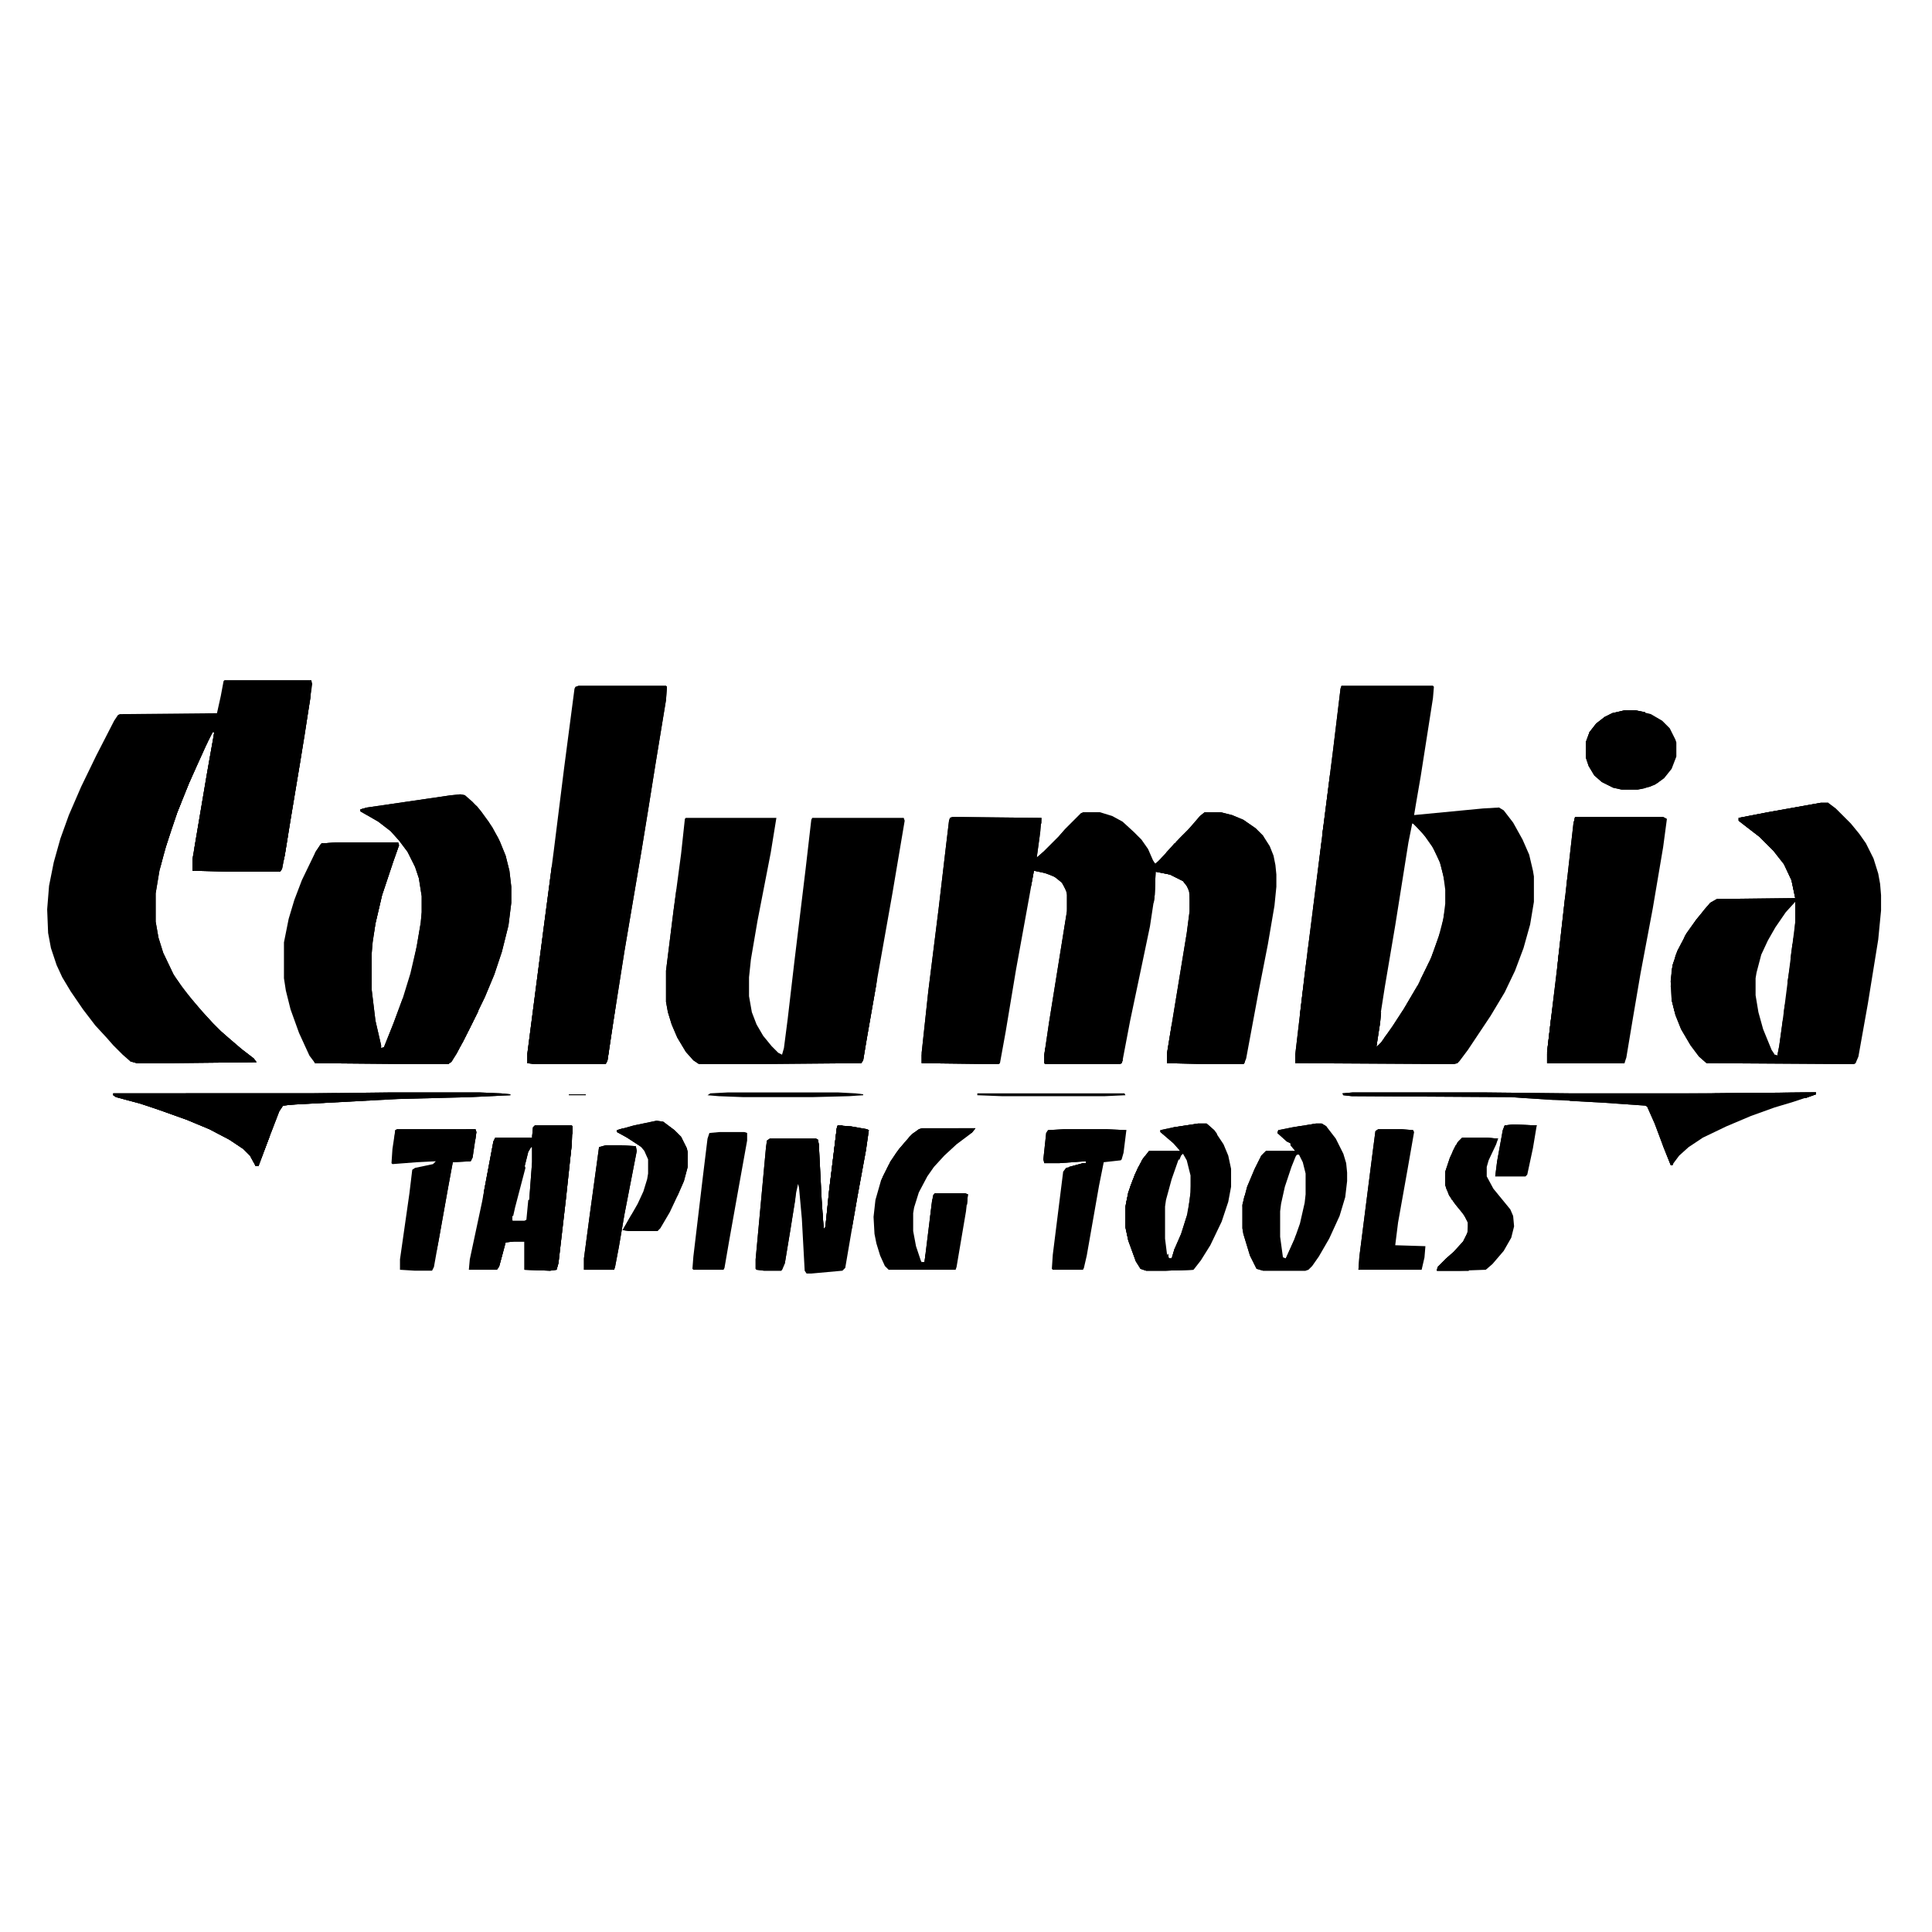
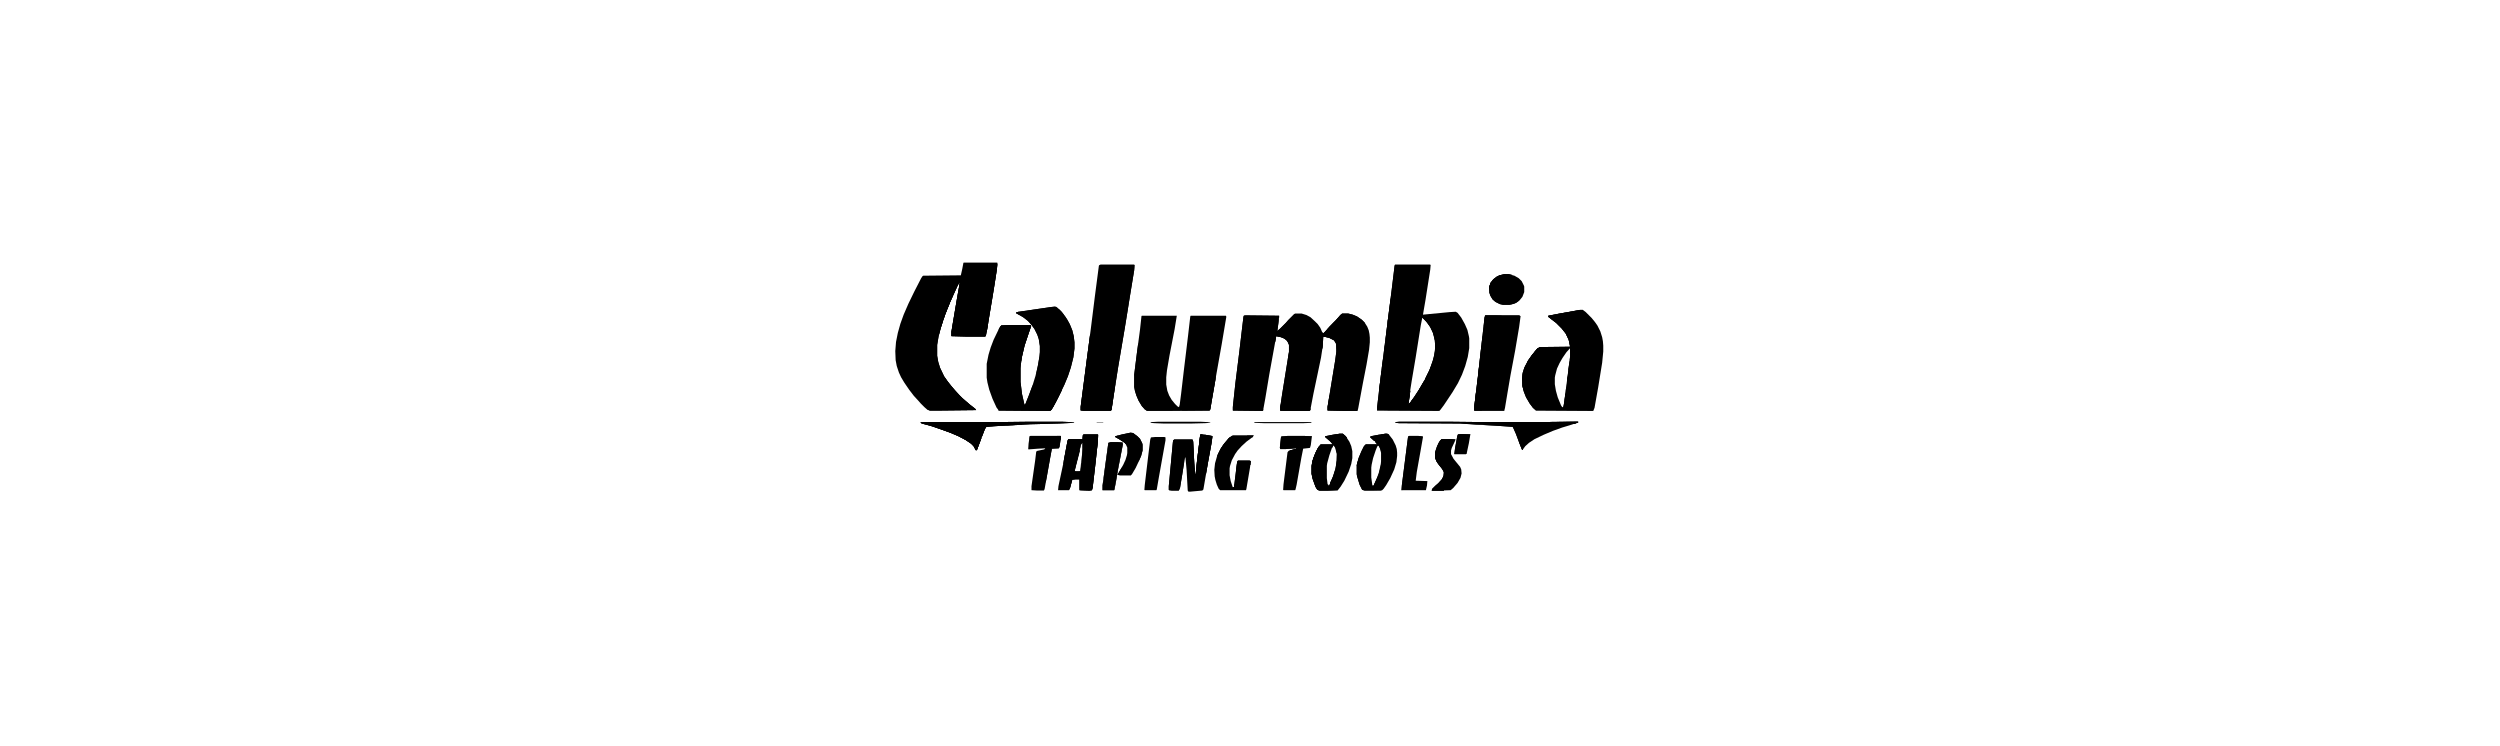
- <svg xmlns="http://www.w3.org/2000/svg" version="1.1" viewBox="0 0 2048 2048" width="1920" height="1920">
+ <svg xmlns="http://www.w3.org/2000/svg" version="1.1" viewBox="0 0 2048 2048" width="2048" height="611" preserveAspectRatio="xMidYMid meet">
  <path transform="translate(1148,861)" d="m0 0h18l13 4 11 6 12 11 8 8 7 10 7 16 6-5 7-8 15-16 7-7 7-8 6-7 5-4h17l12 3 12 5 13 9 8 8 7 11 4 10 2 10 1 10v13l-2 20-7 41-10 51-13 70-2 5-1 1h-36l-45-1v-10l21-128 3-23v-20l-3-7-4-5-14-7-15-3-1 25-5 33-9 43-12 57-8 42-1 3-2 1h-79l-1-1v-9l5-34 18-112 1-6v-20l-5-10-7-6-9-4-14-3-5 28-14 77-11 66-6 33-2 1-81-1v-11l7-65 11-88 8-68 3-25 1-3 5-1 92 1-1 13-4 29 7-6 16-16 7-8 17-17z" fill="#000000" />
  <path transform="translate(238,721)" d="m0 0h92l1 4-8 54-15 90-6 37-3 15-2 3h-54l-39-1v-12l15-89 8-45-1-2-8 16-18 40-12 30-12 36-7 26-4 24v30l3 17 5 16 11 23 8 12 11 14 11 13 12 13 8 8 8 7 14 12 13 10 3 4-95 1h-32l-7-2-8-7-10-10-7-8-12-13-13-17-13-19-9-15-6-13-6-18-3-16-1-25 2-25 5-25 7-25 9-25 13-30 16-33 19-37 4-6 2-1 103-1 4-18 3-16z" fill="#000000" />
  <path transform="translate(1422,727)" d="m0 0h97l1 1-1 12-13 83-5 29-2 12 73-7 17-1 5 3 10 13 10 18 7 16 4 17 1 6v27l-4 24-7 25-9 24-11 23-15 25-24 36-9 12-2 2-4 1-168-1v-9l10-85 11-87 19-150 8-66zm75 146-4 20-14 88-11 65-8 51-1 13 4-2 14-20 13-20 14-24 13-26 9-25 5-19 2-16v-15l-2-15-4-15-8-16-10-14-10-10z" fill="#000000" />
  <path transform="translate(727,867)" d="m0 0h96l-6 37-14 72-7 41-2 19v20l3 17 5 13 7 12 9 11 7 7 4 2 2-7 4-31 7-60 12-99 6-52 1-2h97l1 3-13 77-16 90-12 69-3 18-2 3-112 1h-60l-6-4-8-9-9-15-6-14-4-13-2-11v-33l8-64 8-60 4-37z" fill="#000000" />
  <path transform="translate(488,842)" d="m0 0 5 1 8 7 9 10 12 17 8 15 6 15 4 16 2 17v17l-3 24-7 28-8 24-10 24-16 33-14 27-6 9-3 2h-28l-113-1-6-8-11-24-9-25-5-20-2-13v-38l5-25 6-20 8-21 14-29 6-9 1-1 19-1h62l1 3-6 17-12 36-7 30-3 20-1 12v38l4 33 6 26v3l3-1 10-25 10-27 8-26 7-30 4-24 1-11v-17l-3-19-4-12-8-16-9-12-9-10-13-10-19-11v-2l7-2 89-13z" fill="#000000" />
  <path transform="translate(1930,851)" d="m0 0h8l8 6 16 16 9 11 7 10 8 16 5 16 2 11 1 12v16l-3 31-11 68-10 56-3 7-2 1-156-1-8-7-9-12-10-17-6-15-4-16-1-20 2-17 5-15 10-19 10-14 9-11 6-7 7-4 83-1-4-19-8-17-11-14-15-15-13-10-9-7v-3l31-6zm-27 105-10 11-11 16-8 14-7 15-5 19-1 6v18l3 18 5 18 9 22 4 6h3l2-10 5-37 12-94v-22z" fill="#000000" />
  <path transform="translate(613,727)" d="m0 0h93l1 1-1 14-11 67-8 50-7 43-18 106-12 76-6 40-2 4h-75l-8-1v-10l17-131 11-84 11-88 11-84 1-2z" fill="#000000" />
  <path transform="translate(1670,866)" d="m0 0h93l4 2-4 30-11 65-13 69-8 47-7 42-2 6h-82v-12l4-34 7-58 10-89 7-62z" fill="#000000" />
  <path transform="translate(888,1193)" d="m0 0 14 1 17 3 2 1-3 21-9 49-13 76-3 3-33 3h-5l-2-3-3-55-3-33-1-4-2 9-6 39-6 36-3 7-1 1h-18l-8-1-1-1v-10l6-65 5-54 1-7 3-2h49l2 1 1 5 3 59 2 29 1 2 1-3 4-39 8-65z" fill="#000000" />
  <path transform="translate(567,1193)" d="m0 0h39l1 1-1 20-6 56-8 69-2 7-7 1-27-1v-30h-11l-9 1-4 15-3 11-2 3h-30l1-11 13-61 12-64 2-4h39l1-11zm-4 23-3 5-17 68v5l3 1h10l3-2 2-21 3-40v-16z" fill="#000000" />
  <path transform="translate(1270,1191)" d="m0 0h9l8 7 10 15 5 12 3 14v19l-3 16-7 21-12 25-10 16-7 9-1 1-30 1h-20l-6-2-5-8-8-22-3-14v-22l3-15 7-19 8-16 7-9h33l-7-8-14-12v-2l14-3zm-17 31-4 8-7 20-6 22-1 7v34l2 16 2 5h3l11-26 6-19 3-16 1-9v-18l-4-16-5-8z" fill="#000000" />
  <path transform="translate(1395,1191)" d="m0 0h6l5 3 10 13 8 16 3 10 1 10v9l-2 17-6 20-11 24-11 19-7 10-4 4-3 1h-45l-7-2-7-14-7-23-1-6v-25l5-19 8-19 7-14 5-5h31l-5-6v-2l-4-2-10-9 1-3 15-3zm-20 31-6 15-7 21-4 18-1 8v27l3 22 3 2 8-16 7-18 5-21 2-14v-22l-3-12-4-8z" fill="#000000" />
  <path transform="translate(977,1196)" d="m0 0h57l-4 5-16 12-13 12-11 12-7 10-9 17-5 16-1 6v19l3 16 5 15 1 2h3l8-65 2-7 1-1h32l3 1-2 18-10 59-1 3h-71l-4-4-5-11-4-13-2-10-1-18 2-18 6-21 8-16 8-13 9-11 8-9 7-5z" fill="#000000" />
  <path transform="translate(1434,1158)" d="m0 0h138l93 1h150l110-1v2l-24 8-20 6-25 9-26 11-25 12-15 10-10 9-6 8-1 2h-2l-8-20-9-24-8-18-2-1-43-3-86-5-13-1-169-1-9-1-1-2z" fill="#000000" />
  <path transform="translate(415,1158)" d="m0 0h93l23 1 10 1v1l-42 2-77 2-113 6-9 1-4 6-16 42-6 16h-3l-6-11-7-7-15-10-21-11-24-10-28-10-21-7-26-7-3-2v-2h211z" fill="#000000" />
  <path transform="translate(421,1197)" d="m0 0h83l1 3-4 27-2 4-19 1-5 27-15 84-2 4h-18l-16-1v-11l10-70 3-25 3-2 19-4 3-3-20 1-26 2-1-1 1-15 3-20z" fill="#000000" />
  <path transform="translate(1128,1197)" d="m0 0h45l21 1-3 24-2 7-1 1-18 2-5 25-13 74-3 13-1 2h-32l-1-1 1-15 11-88 3-4 18-5h3v-2l-28 2h-16l-1-4 3-28 2-3z" fill="#000000" />
  <path transform="translate(1550,1206)" d="m0 0h26l12 1-2 6-8 17-2 7v10l7 13 18 22 3 7 1 11-3 12-8 14-12 14-7 6-28 1h-24l1-4 9-9 8-7 10-11 5-10v-10l-4-8-9-11-7-10-4-11v-14l5-15 8-16z" fill="#000000" />
  <path transform="translate(1722,753)" d="m0 0h12l16 4 12 7 8 8 6 12 1 3v15l-5 13-8 10-10 7-12 4-6 1h-17l-9-2-12-6-8-7-6-10-3-9v-16l4-11 7-9 9-7 8-4z" fill="#000000" />
  <path transform="translate(1461,1197)" d="m0 0h25l12 1 1 2-7 40-10 56-3 24 32 1-1 12-3 13h-67l1-14 14-110 3-23z" fill="#000000" />
  <path transform="translate(763,1200)" d="m0 0h26l3 1v8l-9 50-10 56-5 29-1 2h-32l-1-1 1-13 10-84 5-41 2-6z" fill="#000000" />
  <path transform="translate(696,1188)" d="m0 0 7 1 12 9 7 7 6 12 1 4v16l-4 15-7 16-8 17-10 17-3 3h-30l-7-1 16-28 6-13 4-13 1-6v-15l-4-9-4-5-16-10-9-5v-2l18-5z" fill="#000000" />
  <path transform="translate(642,1214)" d="m0 0h17l15 1 1 5-13 67-6 35-4 21-1 3h-32v-12l6-45 10-73z" fill="#000000" />
  <path transform="translate(1604,1192)" d="m0 0 25 1-4 24-6 28-2 2h-32l2-16 6-33 2-5z" fill="#000000" />
  <path transform="translate(415,1158)" d="m0 0h93l23 1 10 1v1l-42 2-77 2-113 6-9 1-4 6-16 42-6 16h-3l-6-11-7-7-15-10-21-11-24-10-28-10-21-7-26-7-3-2v-2h211zm-219 3-63 1 3 2 25 8 39 14 27 12 19 10 14 10 7 7 3 5 3 1 6-12 18-47 6-2 73-4 22-2 2-1v-2z" fill="#000000" />
  <path transform="translate(329,726)" d="m0 0h1l-1 14-11 69-10 60-6 37-3 15-2 3h-54l-39-1v-12l15-89 8-45-1-2-8 16-18 40-12 30-12 36-7 26-4 24v30l3 17 5 16 11 23 8 12 11 14 11 13 12 13 8 8 8 7 14 12 13 10 3 4-95 1h-32l-7-2 2-1 127 1-5-5-13-11-8-7-10-9-19-19-20-25-10-15-8-16-6-14-5-21-1-8v-25l3-21 5-23 9-28 9-26 6-14 8-19 11-24 11-23 4-2 1 1-1 14-12 70-8 47-2 13v5h90l4-20 9-58 6-32z" fill="#000000" />
  <path transform="translate(1434,1158)" d="m0 0h138l93 1h150l110-1v2l-11 4-3-1 2-1h-275v1l26 2v1h-18l-44-3-169-1-9-1-1-2z" fill="#000000" />
  <path transform="translate(613,727)" d="m0 0h93l1 1-1 14-11 67-8 50-7 43-18 106-12 76-6 40-2 4h-75l-8-1v-10l17-131 9-68h1v9l-7 56-6 45-7 55-6 43h79l2-1 9-59 6-36 12-74 7-39 6-39 7-40 10-63 5-27 3-19h-65l-28-1z" fill="#000000" />
  <path transform="translate(1930,851)" d="m0 0h8v1l-64 12-25 4-2 1 4 4 12 9 12 11 7 7 9 11 9 16 5 16 1 9-1 2-84 1-6 4-9 11-11 14-10 17-7 16-3 11-1 10v11l2 15 5 16 5 12 8 14 14 18 10 1h149v2l-2 1-156-1-8-7-9-12-10-17-6-15-4-16-1-20 2-17 5-15 10-19 10-14 9-11 6-7 7-4 83-1-4-19-8-17-11-14-15-15-13-10-9-7v-3l31-6z" fill="#000000" />
  <path transform="translate(1422,727)" d="m0 0h97v1h-95l-4 35-4 31-11 89-6 49-3 23-6 47-8 64-7 60 171-1-1 2-4 1-168-1v-9l10-85 11-87 19-150 8-66z" fill="#000000" />
  <path transform="translate(888,1193)" d="m0 0 14 1 17 3 2 1-3 21-9 49-6 34h-1l1-12 8-47 7-37 1-7-17-2-12-1-1 2-4 37-6 48-2 22-2 4h-2l-2-6-2-27-3-61v-6h-51l-5 58-7 69v8h25l4-18 11-69h1l-1 15-11 67-3 7-1 1h-18l-8-1-1-1v-10l6-65 5-54 1-7 3-2h49l2 1 1 5 3 59 2 29 1 2 1-3 4-39 8-65z" fill="#000000" />
  <path transform="translate(567,1193)" d="m0 0h39l1 1-1 20-6 56-8 69-2 7-7 1-27-1v-30h-11l-9 1-4 15-3 11h-1l1-9 4-16 4-4h20l1 1v15l-1 15h32l9-82 7-68-37 1-2 12v13l-4 58-2 16-1 1h-17l-1-5 11-46 9-32 2-4h-37l-13 65h-1l1-11 10-53 2-4h39l1-11zm-4 23-3 5-17 68v5l3 1h10l3-2 2-21 3-40v-16z" fill="#000000" />
  <path transform="translate(1270,1191)" d="m0 0h9l8 7 3 4-1 2-9-10-4-1-25 4-14 2-2 2 13 11 10 11 5 13 2 11v16l-2 17-5 20-8 21-6 14-5 1-2-3 1-4 1 5h3l3-10 7-16 6-19 3-16 1-9v-18l-4-16-4-7-2 2-2 5-1-3 1-4-33 1-2 5-9 16-7 19-3 14-1 16 2 14 5 17 7 17 2 2 54 1v1l-30 1h-20l-6-2-5-8-8-22-3-14v-22l3-15 7-19 8-16 7-9h33l-7-8-14-12v-2l14-3z" fill="#000000" />
  <path transform="translate(1670,866)" d="m0 0h93l3 2-94 1-7 58-7 63-10 86-5 37-1 12h80v2h-82v-12l4-34 7-58 10-89 7-62z" fill="#000000" />
  <path transform="translate(1395,1191)" d="m0 0h6l5 3-1 2-3-2h-7l-35 6v3l11 9 10 13 4 8 3 16v12l-3 22-6 21-10 24-4 8-4 1-1-4 3 1 9-20 6-17 5-22 1-9v-22l-3-12-4-8h-2l-2 2v-3l-31 1-7 11-4 7-8 24-3 12v26l4 15 7 20 3 5 7 1 43 1v1h-45l-7-2-7-14-7-23-1-6v-25l5-19 8-19 7-14 5-5h31l-5-6v-2l-4-2-10-9 1-3 15-3z" fill="#000000" />
  <path transform="translate(120,1159)" d="m0 0h237l-1 2-54 1h-106l-60 1 25 8 39 14 27 12 19 10 14 10 8 8 2 5h3l6-14 6-15 1 3-12 32h-3l-6-11-7-7-15-10-21-11-24-10-28-10-21-7-26-7-3-2z" fill="#000000" />
  <path transform="translate(360,893)" d="m0 0h62l1 3-6 17-12 36-7 30-3 20-1 12v38l4 33 6 26v3l3-1 10-25 10-27 2 1-6 17-5 14-5 12-5 11-5-1-3-9-5-23-4-26-1-13v-25l3-25 5-25 9-33 7-20 7-18-76 1-5 2-4 7-2-1 6-9 1-1z" fill="#000000" />
  <path transform="translate(717,943)" d="m0 0h1v10l-7 52-3 27v29l4 18 6 16 9 16 11 13 2 1h99l73-1 3-13 10-60 4-20h1l-1 12-10 57-4 24-2 3-112 1h-60l-6-4-8-9-9-15-6-14-4-13-2-11v-33l8-64z" fill="#000000" />
  <path transform="translate(1009,866)" d="m0 0 95 1v6h-1v-5h-95l-1 12-5 48-3 23-3 27-5 38-5 42-3 22-4 45h79l2-2v4l-2 1-81-1v-11l7-65 11-88 8-68 3-25 1-3z" fill="#000000" />
  <path transform="translate(499,849)" d="m0 0 7 6 12 16 10 17 8 19 4 16 2 17v17l-3 24-7 28-8 24-10 24-16 33-14 27-6 9-3 2h-28l-113-1-1-2h143l9-16 15-28 11-23 10-25 9-27 6-24 3-19v-29l-2-14-5-17-7-16-10-16-12-16-4-4z" fill="#000000" />
  <path transform="translate(772,1158)" d="m0 0h116l19 1 8 1v1l-15 1-39 1h-73l-26-1-12-1 3-2z" fill="#000000" />
  <path transform="translate(1096,921)" d="m0 0 11 1 13 5 8 7 5 9 2 9-1 16-6 35-12 72-4 25-3 26 78-1 2-5 1 4-1 3-2 1h-79l-1-1v-9l5-34 18-112 1-6v-20l-5-10-7-6-9-4-14-3-3 16h-1l1-13z" fill="#000000" />
  <path transform="translate(1498,871)" d="m0 0 5 2 11 12 10 16 6 15 4 16 1 7v22l-2 13-5 20-9 24-12 25-8 14-10 16-20 30-7 10h-4v-12l5-28h1l-1 11-4 26 5-5 12-17 13-20 14-24 13-26 9-25 5-19 2-16v-15l-2-15-4-15-8-16-10-14-11-11z" fill="#000000" />
  <path transform="translate(1224,922)" d="m0 0h9l15 5 8 6 6 7 2 5v22l-4 27-10 61-9 54-2 16h79l2-2-1 4-1 1h-36l-45-1v-10l21-128 3-23v-20l-3-7-4-5-14-7-15-3-1 25-1 8h-1l1-33z" fill="#000000" />
  <path transform="translate(585,918)" d="m0 0h1v9l-7 56-6 45-7 55-6 43h79l2-1 9-59 2-11 2-1-2 17-8 53-2 4h-75l-8-1v-10l17-131z" fill="#000000" />
  <path transform="translate(1913,1158)" d="m0 0h12v2l-11 4-3-1 2-1h-275v-2l177-1z" fill="#000000" />
  <path transform="translate(642,1214)" d="m0 0h17l15 1 1 5-13 67-6 35-4 21-1 3h-32v-12l6-45 10-73zm-5 3-1 2-11 81-3 18-2 17v10h30l2-8 5-30 9-49 7-36v-5z" fill="#000000" />
  <path transform="translate(488,842)" d="m0 0 5 1v1l-27 3-68 10-12 1v2l5 2 14 9 10 8 10 10 11 16 7 14 5 17 2 19-2 29-6 30-3 11-2 1 4-19 5-29 1-11v-17l-3-19-4-12-8-16-9-12-9-10-13-10-19-11v-2l7-2 89-13z" fill="#000000" />
  <path transform="translate(1550,1206)" d="m0 0h26l12 1-1 2h-36l-4 5-8 16-4 14v12l5 13 14 17 5 9 1 10-5 10-12 14-9 9-7 6 29 1 1 2h-34l1-4 9-9 8-7 10-11 5-10v-10l-4-8-9-11-7-10-4-11v-14l5-15 8-16z" fill="#000000" />
  <path transform="translate(1036,1159)" d="m0 0h156l1 2-22 1h-109l-26-1z" fill="#000000" />
  <path transform="translate(1930,851)" d="m0 0h8v1l-64 12-25 4-2 1 4 4 12 9 12 11 7 7 9 11 9 16 5 16 1 9-1 2h-5v-2h3l-4-19-8-17-11-14-15-15-13-10-9-7v-3l31-6z" fill="#000000" />
  <path transform="translate(421,1197)" d="m0 0h83l1 3-4 27-2 4-19 1-5 27-10 56-2 10h-1v-7l9-50 5-27 2-9 2-2 18-1 4-30-81 1-2 8h-1l1-10z" fill="#000000" />
  <path transform="translate(605,1203)" d="m0 0h1v11l-6 56-8 69-2 7-7 1-27-1v-30h-11l-9 1-4 15-3 11h-1l1-9 4-16 4-4h20l1 1v15l-1 15h32l9-82 6-59z" fill="#000000" />
  <path transform="translate(1722,753)" d="m0 0h12l10 2v1h-25l-14 4-9 7-7 8-4 9-2 8 1 12 6 12 7 8 10 6 9 3 8 1h9l13-2 10-4 4-3 2 1-5 4-8 4-13 3h-17l-9-2-12-6-8-7-6-10-3-9v-16l4-11 7-9 9-7 8-4z" fill="#000000" />
  <path transform="translate(1903,955)" d="m0 0 3 1 1 3-1 22-8 62-4 30-5 37-2 10-5 1v-3l2 1 2-10 5-37 12-94z" fill="#000000" />
  <path transform="translate(184,1035)" d="m0 0 4 4 10 14 11 13 7 8 9 10 9 9 8 7 14 12 13 10 3 4-95 1h-32l-7-2 2-1 127 1-5-5-13-11-8-7-10-9-19-19-20-25-8-12z" fill="#000000" />
  <path transform="translate(329,726)" d="m0 0h1l-1 14-11 69-10 60-6 37-1 5-2-1 1-10 9-58 6-32z" fill="#000000" />
  <path transform="translate(888,1193)" d="m0 0 14 1 17 3 2 1-3 21-9 49-6 34h-1l1-12 8-47 7-37 1-7-17-2-12-1-1 2-4 37-6 45-2 1 2-20 8-65z" fill="#000000" />
  <path transform="translate(360,893)" d="m0 0h62l1 3-6 17-12 36-7 30-2 12h-2l1-12 9-36 10-30 7-18-76 1-5 2-4 7-2-1 6-9 1-1z" fill="#000000" />
  <path transform="translate(197,1159)" d="m0 0h160l-1 2-54 1h-81l-25-1z" fill="#000000" />
  <path transform="translate(1216,1224)" d="m0 0 1 2-9 15-8 20-4 17-1 16 2 14 5 17 7 17 2 2 54 1v1l-30 1h-20l-6-2-5-8-8-22-3-14v-22l3-15 7-19 8-16z" fill="#000000" />
  <path transform="translate(1461,1197)" d="m0 0h25l12 1v1l-37 1-2 10-6 50-6 44-4 29-1 13h-2l1-14 14-110 3-23z" fill="#000000" />
  <path transform="translate(696,1188)" d="m0 0 7 1 12 9 7 7 6 12 1 4v16l-4 15-7 16-1-3 6-14 4-18v-11l-4-11-9-10-8-7-5-3-9 1-30 6h-3l5 5 12 7 8 7 1 4-5-5-15-10-11-6v-2l18-5z" fill="#000000" />
  <path transform="translate(207,900)" d="m0 0 1 2-2 13v5h90l2-9 2-1-1 11-2 3h-54l-39-1v-12l2-10z" fill="#000000" />
  <path transform="translate(1651,1034)" d="m0 0h1l-1 17-5 39-3 23-1 12h80v2h-82v-12l4-34 6-46z" fill="#000000" />
  <path transform="translate(1128,1197)" d="m0 0h45l21 1-1 2-81-1-4 33 30-2h17v4l-19 5h-3v-2l15-4h3v-2l-28 2h-16l-1-4 3-28 2-3z" fill="#000000" />
  <path transform="translate(816,1207)" d="m0 0h49l2 1 1 5 3 59 2 29 1 2 1-3 2-19 2-1-2 25-2 4h-2l-2-6-2-27-3-61v-6h-52z" fill="#000000" />
  <path transform="translate(929,1031)" d="m0 0h1l-1 12-10 57-4 24-2 3h-76l2-2 73-1 3-13 10-60z" fill="#000000" />
  <path transform="translate(506,1069)" d="m0 0 1 3-16 32-12 21-4 3h-28l-113-1-1-2h143l9-16 15-28z" fill="#000000" />
  <path transform="translate(156,1170)" d="m0 0 13 4 31 11 27 12 19 10 14 10 8 8 2 5h3l6-14 6-15 1 3-12 32h-3l-6-11-7-7-15-10-21-11-24-10-42-15z" fill="#000000" />
  <path transform="translate(1277,861)" d="m0 0h17l12 3 12 5 13 9 8 8-1 2-9-9-11-7-8-4-9-3-15-2h-8l-8 8-7 8-15 15-7 8-13 15-5 1-2-3 1-3 3 4 15-16 11-12 8-8 7-8 6-7z" fill="#000000" />
  <path transform="translate(1604,1192)" d="m0 0 25 1-1 2-31 1-8 40-1 9h15l14-1 2-2-1 4-1 1h-32l2-16 6-33 2-5z" fill="#000000" />
  <path transform="translate(1664,1166)" d="m0 0h24l51 3 7 1 4 5 10 23 8 22 4 10 2 1-1 4h-2l-8-20-9-24-8-18-2-1-43-3-37-2z" fill="#000000" />
  <path transform="translate(991,1265)" d="m0 0h32l3 1-1 11h-1v-9h-31l-2 6-9 66-1 2-4-1v-3h3l8-65 2-7z" fill="#000000" />
  <path transform="translate(977,1196)" d="m0 0h57l-4 5-2-1 1-1-13-1-41 1-11 10-9 11-8 11-6 10-4 9-3 3 2-6 8-16 9-13 13-15 8-6z" fill="#000000" />
  <path transform="translate(226,770)" d="m0 0 3 1-1 14-12 70-7 42-2 4-1-2 16-94 5-28-1-2-5 9h-2l2-6z" fill="#000000" />
  <path transform="translate(219,784)" d="m0 0 1 3-17 37-14 34-7 20-2-1 3-11 7-19 5-12 11-25 11-24z" fill="#000000" />
  <path transform="translate(1504,1044)" d="m0 0 1 2-6 11-10 16-20 30-7 10h-4v-12l5-28h1l-1 11-4 26 5-5 12-17 13-20 13-22z" fill="#000000" />
  <path transform="translate(1820,953)" d="m0 0h80v1l-79 1-6 4-9 11-11 14-8 13-3 1 2-6 12-17 9-11 6-7z" fill="#000000" />
  <path transform="translate(1661,946)" d="m0 0h1v9l-9 78-3 2 2-22 7-62z" fill="#000000" />
  <path transform="translate(1557,1297)" d="m0 0 3 2-1 9-6 10-15 16-11 10 29 1 1 2h-34l1-4 9-9 8-7 10-11 5-10z" fill="#000000" />
  <path transform="translate(1242,1086)" d="m0 0h2l-1 10-4 29h79l2-2-1 4-1 1h-36l-45-1v-10z" fill="#000000" />
  <path transform="translate(398,1163)" d="m0 0m-12 1h12v2l-89 5-9 1-4 6-9 23-1-3 10-26 2-2 5-1 73-4z" fill="#000000" />
  <path transform="translate(1109,1110)" d="m0 0 1 4-1 12 78-1 2-5 1 4-1 3-2 1h-79l-1-1v-9l1-7z" fill="#000000" />
  <path transform="translate(1913,1158)" d="m0 0h12v2l-11 4-3-1 2-1-37-1-61-1v-1z" fill="#000000" />
  <path transform="translate(360,893)" d="m0 0h62v4l-1-2-76 1-5 2-4 7-2-1 6-9 1-1z" fill="#000000" />
  <path transform="translate(525,1206)" d="m0 0h37l-1 2-35 1-13 65h-1l1-11 10-53z" fill="#000000" />
  <path transform="translate(1146,862)" d="m0 0 2 1-17 17-7 8-17 17-6 7-4-1 1-14 4-22h1l-1 12-3 22 7-6 16-16 7-8z" fill="#000000" />
  <path transform="translate(1498,871)" d="m0 0 5 2 11 12 10 16 6 15 3 11v5l-2 1-4-17-7-16-9-13-9-10-5-5z" fill="#000000" />
  <path transform="translate(1224,922)" d="m0 0h9l15 5 8 6 6 7 2 5-1 13h-1l-2-16-6-8-14-7-15-3-1 25-1 8h-1l1-33z" fill="#000000" />
  <path transform="translate(888,1193)" d="m0 0h5l1 2-4 1-1 2-4 37-6 45-2 1 2-20 8-65z" fill="#000000" />
  <path transform="translate(1722,753)" d="m0 0h12l10 2v1h-25l-14 4-9 7-7 8-4 9-3 14h-1v-11l4-11 7-9 9-7 8-4z" fill="#000000" />
  <path transform="translate(1410,820)" d="m0 0h2l-1 14-6 49-2 8h-1v-9z" fill="#000000" />
  <path transform="translate(506,1069)" d="m0 0 1 3-16 32-12 21-4 3h-13v-2l14-1 9-16 15-28z" fill="#000000" />
  <path transform="translate(978,1117)" d="m0 0h1v8h79l2-2v4l-2 1-81-1v-9z" fill="#000000" />
  <path transform="translate(1096,921)" d="m0 0 11 1 13 5 8 7 5 9 1 9-2-1-3-10-4-6-8-6-11-4-10-2-3 16h-1l1-13z" fill="#000000" />
  <path transform="translate(1526,990)" d="m0 0h2l-1 6-7 20-13 27-3 1 2-6 12-25z" fill="#000000" />
  <path transform="translate(1641,1116)" d="m0 0h1v9h80v2h-82v-10z" fill="#000000" />
  <path transform="translate(1385,1018)" d="m0 0h2l-1 17-5 38-2 4-1-2z" fill="#000000" />
  <path transform="translate(1258,1289)" d="m0 0h2l-1 8-7 19-8 19-5 1-2-3 1-4 1 5h3l3-10 7-16z" fill="#000000" />
  <path transform="translate(567,1193)" d="m0 0h39l1 1v8l-2 1v-8l-37 1-1 7-3 2 1-10z" fill="#000000" />
  <path transform="translate(971,1199)" d="m0 0m-1 1v3l-13 14-10 14-6 10-4 9-3 3 2-6 8-16 9-13 13-15z" fill="#000000" />
  <path transform="translate(1216,1224)" d="m0 0 1 2-9 15-8 20-3 11-3 2 4-16 8-20 7-12z" fill="#000000" />
  <path transform="translate(199,828)" d="m0 0 1 3-12 30-6 17-2-1 3-11 7-19 5-12z" fill="#000000" />
  <path transform="translate(672,1284)" d="m0 0 1 2-7 13-1 4h33l-1 2h-30l-7-1 8-14z" fill="#000000" />
  <path transform="translate(991,1265)" d="m0 0h32l3 1-1 11h-1v-9h-31l-2 6-3 1 1-8z" fill="#000000" />
  <path transform="translate(556,1235)" d="m0 0 1 3-11 42-2 9h-2l2-11 10-40z" fill="#000000" />
  <path transform="translate(1270,1191)" d="m0 0h9l8 7 3 4-1 2-9-10-4-1-25 4h-6l-1-2z" fill="#000000" />
  <path transform="translate(1670,866)" d="m0 0h45v1l-43 2-1 7-3 1 1-10z" fill="#000000" />
  <path transform="translate(1890,1081)" d="m0 0h2l-1 16-3 20-2 4-5-1 1-2 2 1 2-10z" fill="#000000" />
  <path transform="translate(1401,891)" d="m0 0h2l-1 17-3 24-3 1z" fill="#000000" />
  <path transform="translate(1263,1247)" d="m0 0h2v16l-2 17-2 9h-2l1-10 2-15z" fill="#000000" />
  <path transform="translate(180,877)" d="m0 0 1 4-8 26-3 12-2-1 1-8 9-30z" fill="#000000" />
  <path transform="translate(878,1280)" d="m0 0 1 3-2 22-2 4h-2l-2-6-1-17h2l1 15 1 2 1-3 2-19z" fill="#000000" />
  <path transform="translate(1550,1206)" d="m0 0h26l12 1-1 2h-36l-5 4v-3z" fill="#000000" />
  <path transform="translate(285,1201)" d="m0 0 1 3-12 32h-3l-4-9 3 1v2h3l6-14z" fill="#000000" />
  <path transform="translate(1646,1076)" d="m0 0h1l-1 14-3 23-2 4-1-2 4-34z" fill="#000000" />
  <path transform="translate(1903,955)" d="m0 0 3 1 1 3-1 22-1 7-3 1 1-11z" fill="#000000" />
  <path transform="translate(1604,1192)" d="m0 0 25 1-1 2-31 1-3 1 1-4z" fill="#000000" />
  <path transform="translate(660,1196)" d="m0 0 4 1-5 1 5 5 12 7 8 7 1 4-5-5-15-10-11-6v-2z" fill="#000000" />
  <path transform="translate(319,1168)" d="m0 0m-16 1h16v1l-19 2-4 6-9 23-1-3 10-26 2-2z" fill="#000000" />
  <path transform="translate(1463,1073)" d="m0 0h1l-1 11-4 26 7-6v3l-4 6h-4v-12z" fill="#000000" />
  <path transform="translate(1903,988)" d="m0 0h1l-1 17-2 15-3 1 3-26z" fill="#000000" />
  <path transform="translate(560,1272)" d="m0 0h2l-1 19-2 5h-17l-1-5 2-2v5h13l2-1z" fill="#000000" />
  <path transform="translate(888,1193)" d="m0 0h5l1 2-4 1-1 2-3 30-2 2v-9l3-25z" fill="#000000" />
  <path transform="translate(1245,894)" d="m0 0h2l-2 4-7 7-9 11-2 2-5-1-1-5 4 4 15-16z" fill="#000000" />
  <path transform="translate(1374,1309)" d="m0 0h2l-1 5-4 9-5 12-2 2h-3l-1-4 3 1 9-20z" fill="#000000" />
  <path transform="translate(1525,1344)" d="m0 0 31 1 1 2h-33z" fill="#000000" />
  <path transform="translate(1504,1044)" d="m0 0 1 2-6 11-10 16h-2l2-5 13-22z" fill="#000000" />
  <path transform="translate(1899,1020)" d="m0 0h1v8l-3 20h-2v-8l3-19z" fill="#000000" />
  <path transform="translate(1515,1020)" d="m0 0h2l-1 5-10 19h-2l2-6z" fill="#000000" />
  <path transform="translate(1654,1007)" d="m0 0h1l-1 17-1 9-3 2 2-22z" fill="#000000" />
  <path transform="translate(605,1203)" d="m0 0h1v11l-2 17-2 2v-10l2-19z" fill="#000000" />
  <path transform="translate(1641,1116)" d="m0 0h1v9h18l1 2h-21v-10z" fill="#000000" />
  <path transform="translate(1762,1210)" d="m0 0h2l8 20 2 1-1 4h-2l-8-20z" fill="#000000" />
  <path transform="translate(1533,962)" d="m0 0h1v8l-5 20h-2l2-11 3-16z" fill="#000000" />
  <path transform="translate(226,770)" d="m0 0 3 1-1 14-2 4 1-14-3 3-3 6h-2l2-6z" fill="#000000" />
  <path transform="translate(1664,922)" d="m0 0h1l-1 16-1 7-3 2 1-13 2-11z" fill="#000000" />
  <path transform="translate(1540,1272)" d="m0 0 4 2 11 14 4 7-1 3-3-5-6-9-9-11z" fill="#000000" />
  <path transform="translate(1785,997)" d="m0 0 1 2-8 18-1 3h-2l1-7 7-14z" fill="#000000" />
  <path transform="translate(1249,1318)" d="m0 0 1 3-6 14-5 1-2-3 1-4 1 5h3l3-10z" fill="#000000" />
  <path transform="translate(1774,1020)" d="m0 0h2l-2 18-1 11-2-3 1-18z" fill="#000000" />
  <path transform="translate(1533,1245)" d="m0 0h1l1 11 5 13 1 3h-2l-6-12-1-4v-10z" fill="#000000" />
  <path transform="translate(1151,1230)" d="m0 0 5 1-1 3-19 5h-3v-2l15-4h3z" fill="#000000" />
  <path transform="translate(1382,1050)" d="m0 0h1v9l-3 17-2 1 3-26z" fill="#000000" />
  <path transform="translate(303,887)" d="m0 0h2l-4 24-2-1 1-10 2-12z" fill="#000000" />
  <path transform="translate(1201,1250)" d="m0 0h2l-1 5-5 17-3 2 4-16z" fill="#000000" />
  <path transform="translate(1772,1049)" d="m0 0h2l2 15 1 8h-2l-3-12z" fill="#000000" />
  <path transform="translate(1268,871)" d="m0 0v3l-20 20-2-1 18-18z" fill="#000000" />
  <path transform="translate(207,810)" d="m0 0 1 3-7 16-2-1 1-5 6-12z" fill="#000000" />
  <path transform="translate(1132,951)" d="m0 0 3 1-1 16-3 1z" fill="#000000" />
  <path transform="translate(1395,1191)" d="m0 0h6l5 3-1 2-3-2h-7l-10 1-1-2z" fill="#000000" />
  <path transform="translate(1687,775)" d="m0 0v3l-4 14-1 6h-1v-11l4-11z" fill="#000000" />
  <path transform="translate(1016,1196)" d="m0 0h18l-4 5-2-1 1-1-13-1z" fill="#000000" />
  <path transform="translate(180,877)" d="m0 0 1 4-5 16h-2l1-7 4-12z" fill="#000000" />
  <path transform="translate(1546,1212)" d="m0 0 1 2-7 14-3 1 3-9 3-6z" fill="#000000" />
  <path transform="translate(1132,968)" d="m0 0h1v7l-2 10-3 1 3-17z" fill="#000000" />
  <path transform="translate(199,828)" d="m0 0 1 3-7 17-2-2 6-15z" fill="#000000" />
  <path transform="translate(645,1106)" d="m0 0h1l-1 11-2 10-4 1 2-3 3-18z" fill="#000000" />
  <path transform="translate(1669,876)" d="m0 0h1l-1 16-3 3 2-18z" fill="#000000" />
  <path transform="translate(1651,1034)" d="m0 0h1l-1 17-3 2 2-18z" fill="#000000" />
  <path transform="translate(1816,955)" d="m0 0m-1 1v3l-7 8-4 2 2-4 7-8z" fill="#000000" />
  <path transform="translate(1224,922)" d="m0 0h9l8 3-1 2-16-3z" fill="#000000" />
  <path transform="translate(1890,1081)" d="m0 0h2l-1 16-3 1z" fill="#000000" />
  <path transform="translate(1557,1297)" d="m0 0 3 2-1 9-3 3-1-2z" fill="#000000" />
  <path transform="translate(1903,955)" d="m0 0 3 1 1 3v8l-3 2z" fill="#000000" />
  <path transform="translate(1893,1064)" d="m0 0h1v9l-1 8h-2v-9l1-7z" fill="#000000" />
  <path transform="translate(1901 1e3)" d="m0 0h1l-1 15-3 1 2-15z" fill="#000000" />
  <path transform="translate(1388 1e3)" d="m0 0h1v10l-1 6h-2v-9z" fill="#000000" />
  <path transform="translate(989,1274)" d="m0 0h1v8l-1 7-3 1 2-15z" fill="#000000" />
  <path transform="translate(1390,987)" d="m0 0h1l-1 15-3 1 2-15z" fill="#000000" />
  <path transform="translate(191,847)" d="m0 0 1 4-4 10h-2l1-6z" fill="#000000" />
  <path transform="translate(494,1197)" d="m0 0h10l1 3-1 8-2-1v-9h-8z" fill="#000000" />
  <path transform="translate(1403,875)" d="m0 0h2v8l-2 8h-1v-9z" fill="#000000" />
  <path transform="translate(1897,1034)" d="m0 0h1v9l-1 5h-2v-8z" fill="#000000" />
  <path transform="translate(971,1199)" d="m0 0m-1 1v3l-6 6h-2l2-4z" fill="#000000" />
  <path transform="translate(1522,1006)" d="m0 0 1 2-5 12h-2l3-10z" fill="#000000" />
  <path transform="translate(1395,948)" d="m0 0h1l-1 13-3 2 2-14z" fill="#000000" />
  <path transform="translate(1321,1266)" d="m0 0 1 4-2 8-3 1 2-11z" fill="#000000" />
  <path transform="translate(1466,1104)" d="m0 0v3l-4 6h-4v-3l4-2z" fill="#000000" />
  <path transform="translate(389,856)" d="m0 0 2 1-5 1v2l4 2-1 2-7-4v-2z" fill="#000000" />
  <path transform="translate(982,1329)" d="m0 0 1 3-2 10-4-1v-3h3l1-8z" fill="#000000" />
  <path transform="translate(1377,1194)" d="m0 0h8v2l-13 1 1-2z" fill="#000000" />
  <path transform="translate(1806,967)" d="m0 0v3l-6 7-3 1 2-4 5-5z" fill="#000000" />
  <path transform="translate(1473,1094)" d="m0 0v3l-5 7h-2l2-5z" fill="#000000" />
  <path transform="translate(1106,903)" d="m0 0 2 1-7 8-4-1 5-4z" fill="#000000" />
  <path transform="translate(1245,894)" d="m0 0h2l-2 4-7 7-2-1z" fill="#000000" />
  <path transform="translate(603,1160)" d="m0 0h18v1h-18z" fill="#000000" />
</svg>
